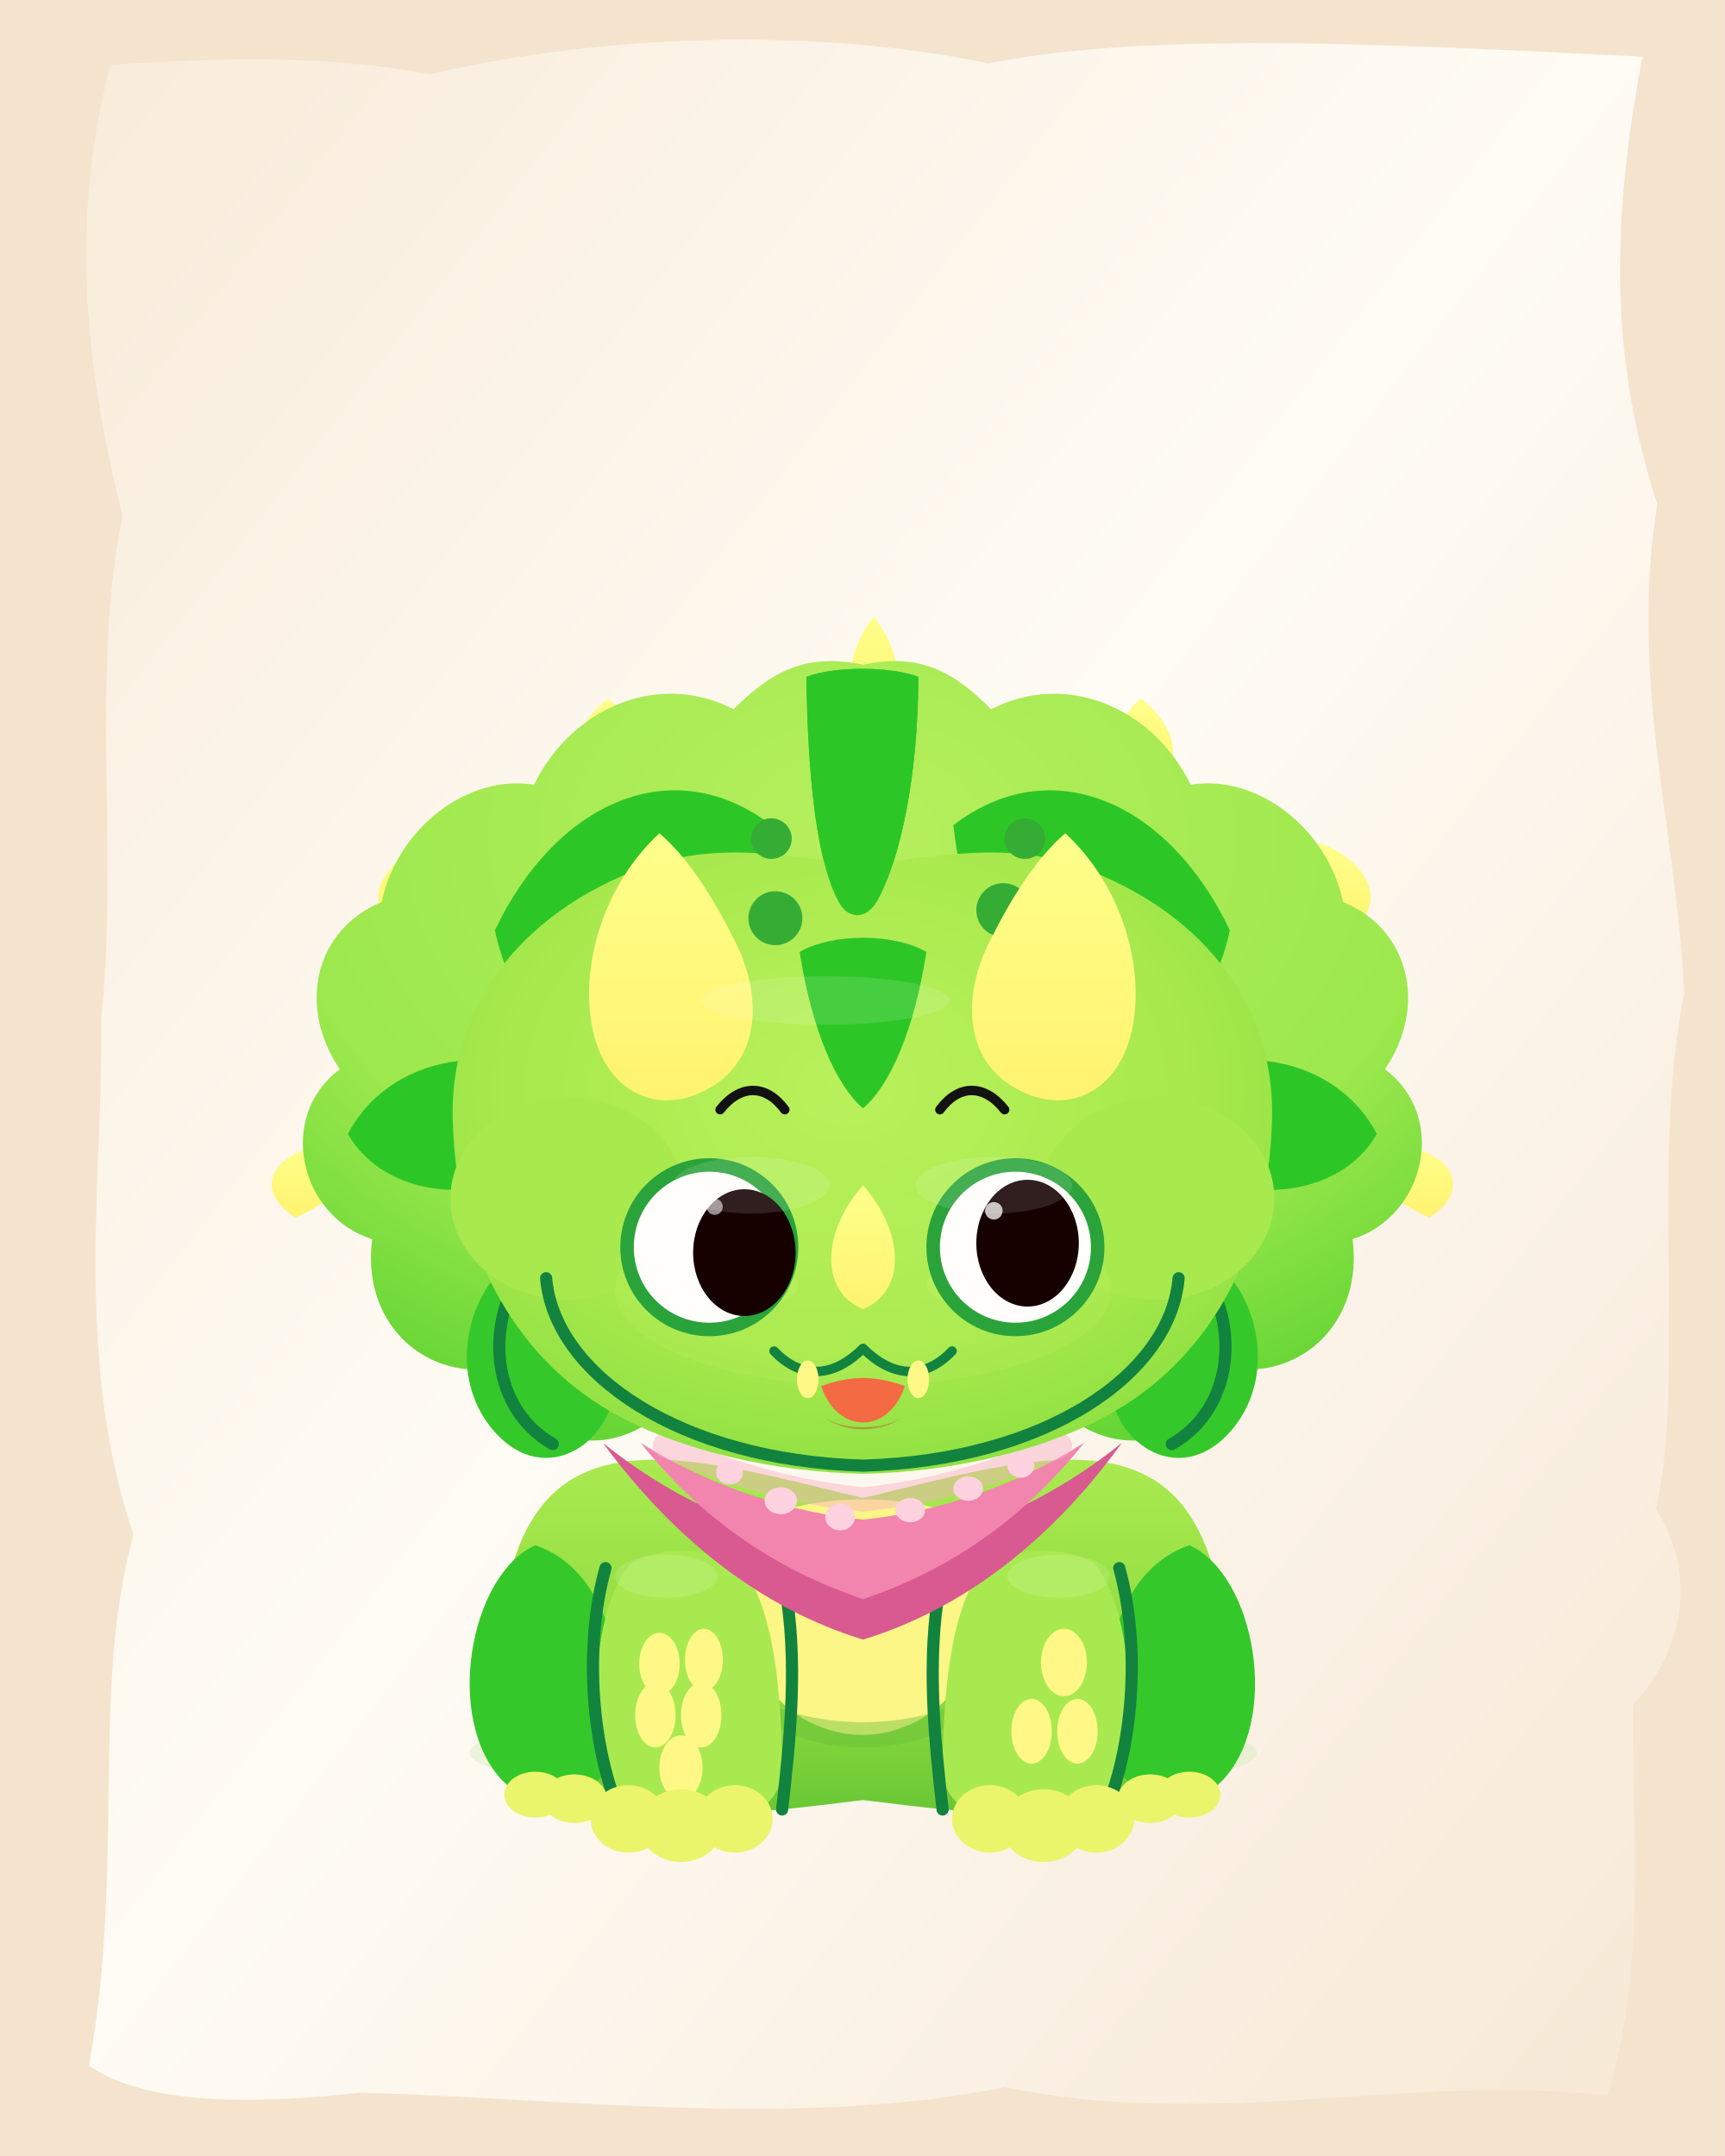
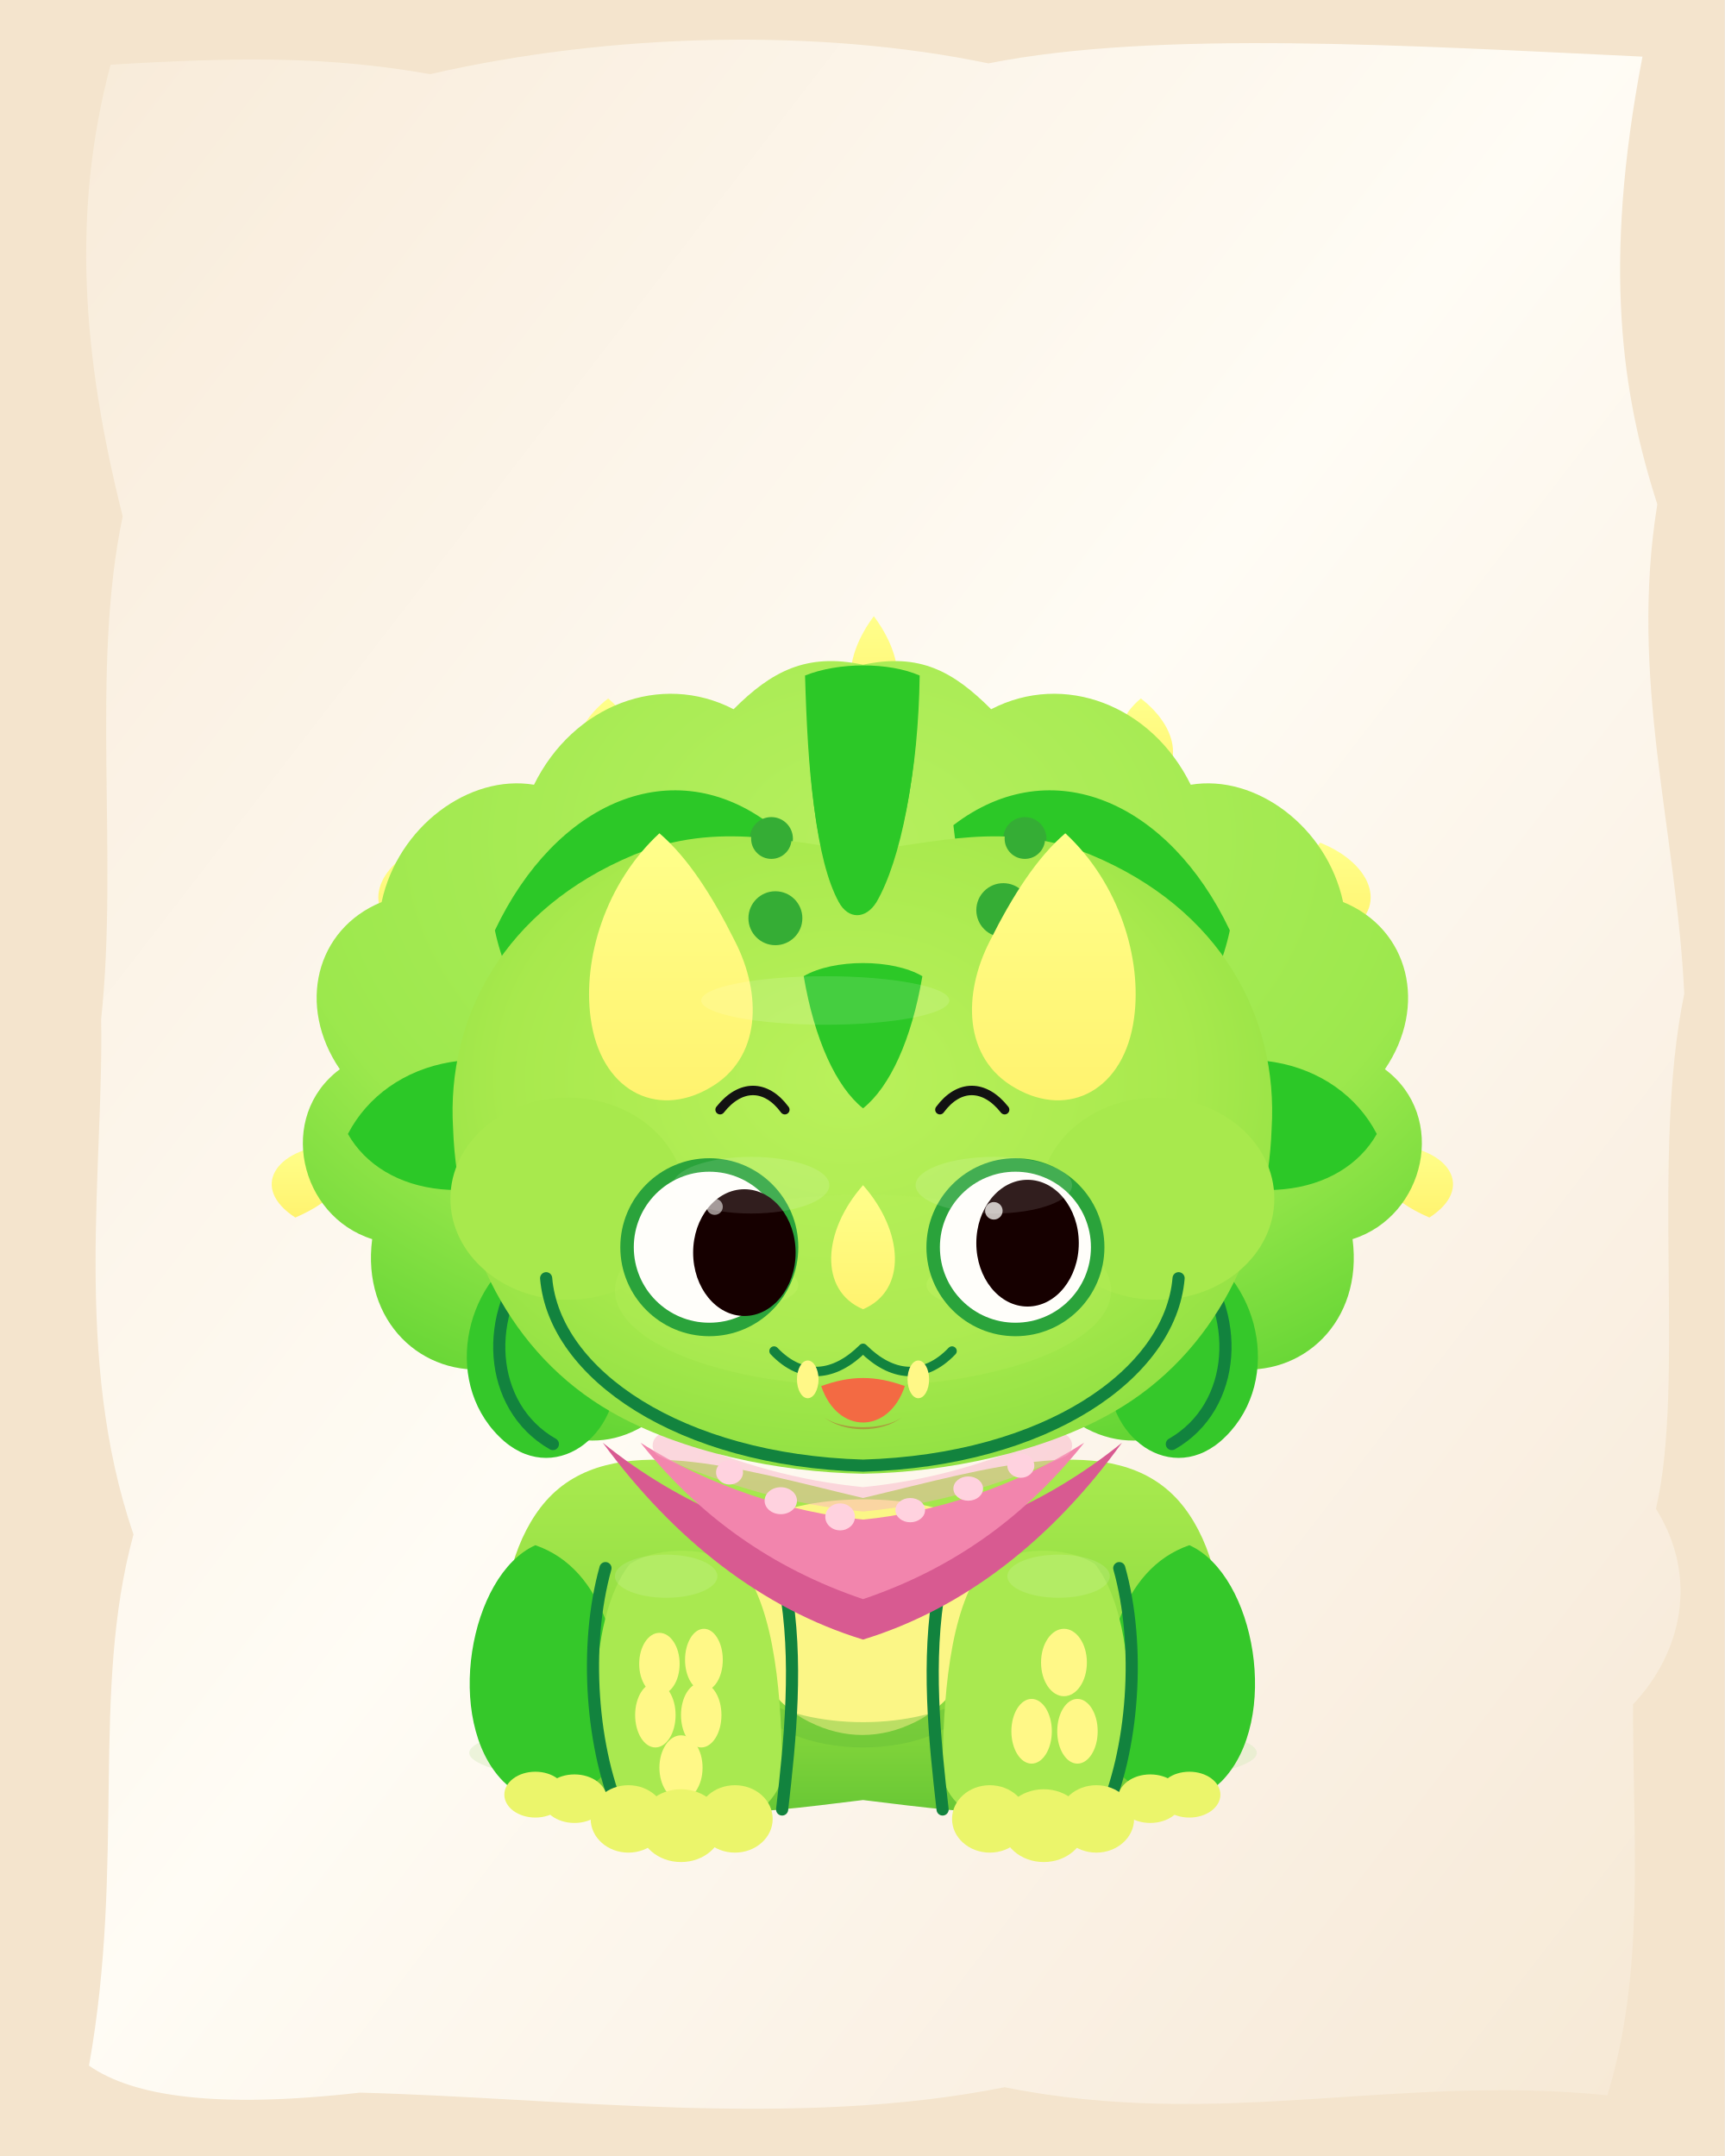
<svg xmlns="http://www.w3.org/2000/svg" width="1279" height="1599" viewBox="0 0 1279 1599" role="img" aria-labelledby="title desc">
  <defs>
    <linearGradient id="paperWarm" x1="0" y1="0" x2="1" y2="1">
      <stop offset="0" stop-color="#f8ecd9" />
      <stop offset=".48" stop-color="#fffdf6" />
      <stop offset="1" stop-color="#f6e8d4" />
    </linearGradient>
    <radialGradient id="faceGreen" cx=".48" cy=".38" r=".72">
      <stop offset="0" stop-color="#b9f15b" />
      <stop offset=".58" stop-color="#a8e94d" />
      <stop offset="1" stop-color="#86dd3e" />
    </radialGradient>
    <radialGradient id="crestGreen" cx=".5" cy=".22" r=".82">
      <stop offset="0" stop-color="#b6ef5d" />
      <stop offset=".64" stop-color="#9ce84d" />
      <stop offset="1" stop-color="#5bd230" />
    </radialGradient>
    <linearGradient id="bodyGreen" x1="0" y1="0" x2="0" y2="1">
      <stop offset="0" stop-color="#a9ea4f" />
      <stop offset=".72" stop-color="#88d83c" />
      <stop offset="1" stop-color="#68c735" />
    </linearGradient>
    <linearGradient id="hornYellow" x1="0" y1="0" x2="0" y2="1">
      <stop offset="0" stop-color="#ffff8b" />
      <stop offset="1" stop-color="#fff36f" />
    </linearGradient>
    <style>
      .deep-line {
        fill: none;
        stroke: #12833e;
        stroke-width: 9;
        stroke-linecap: round;
        stroke-linejoin: round;
      }
      .thin-deep-line {
        fill: none;
        stroke: #12833e;
        stroke-width: 7;
        stroke-linecap: round;
        stroke-linejoin: round;
      }
      .black-line {
        fill: none;
        stroke: #121212;
        stroke-width: 7;
        stroke-linecap: round;
        stroke-linejoin: round;
      }
    </style>
  </defs>
  <rect width="1279" height="1599" fill="#f4e4cd" />
  <path id="paper-panel" d="M82 48 C181 42 245 42 319 55 C454 24 608 21 733 47 C858 22 1047 34 1218 42 C1188 198 1203 293 1229 374 C1208 504 1243 614 1249 737 C1224 858 1250 1025 1228 1119 C1260 1170 1247 1226 1211 1264 C1211 1369 1220 1462 1192 1554 C1035 1538 904 1580 745 1548 C590 1579 418 1556 267 1552 C161 1564 99 1555 66 1532 C93 1381 67 1255 99 1138 C54 1007 77 865 75 756 C88 634 67 496 91 383 C61 264 53 157 82 48Z" fill="url(#paperWarm)" opacity=".97" />
  <g id="triceratops" transform="translate(0 0)">
    <ellipse cx="640" cy="1300" rx="292" ry="34" fill="#d5eabd" opacity=".44" />
    <g id="small-frill-horns" fill="url(#hornYellow)">
      <path d="M648 457 C625 488 625 519 648 538 C672 519 671 488 648 457Z" />
      <path d="M451 518 C420 542 418 575 452 590 C469 564 476 539 451 518Z" />
      <path d="M846 518 C877 542 879 575 845 590 C828 564 821 539 846 518Z" />
      <path d="M318 625 C278 641 266 676 302 693 C329 672 341 648 318 625Z" />
      <path d="M979 625 C1019 641 1031 676 995 693 C968 672 956 648 979 625Z" />
      <path d="M246 849 C204 852 185 881 219 903 C249 890 264 873 246 849Z" />
      <path d="M1033 849 C1075 852 1094 881 1060 903 C1030 890 1015 873 1033 849Z" />
    </g>
    <g id="crest">
      <path d="M640 493 C682 484 707 498 735 526 C789 498 854 523 883 582 C931 574 984 613 996 669 C1045 689 1059 746 1027 793 C1074 828 1057 902 1003 919 C1011 980 966 1022 914 1015 C887 1071 832 1084 790 1049 C743 1085 684 1094 640 1087 C596 1094 537 1085 489 1049 C448 1084 393 1071 365 1015 C313 1022 268 980 276 919 C222 902 205 828 252 793 C220 746 234 689 283 669 C295 613 348 574 396 582 C425 523 490 498 544 526 C572 498 598 484 640 493Z" fill="url(#crestGreen)" />
-       <path d="M598 502 C619 494 660 494 681 502 C681 573 668 638 650 669 C642 682 629 682 622 669 C605 638 599 573 598 502Z" fill="#2dc627" />
-       <path d="M367 690 C412 595 499 556 572 612 C562 704 518 771 442 810 C403 775 376 733 367 690Z" fill="#2dc627" />
-       <path d="M912 690 C867 595 780 556 707 612 C717 704 761 771 837 810 C876 775 903 733 912 690Z" fill="#2dc627" />
-       <path d="M258 841 C287 785 368 763 447 817 C437 868 383 887 327 882 C296 879 271 864 258 841Z" fill="#2dc627" />
-       <path d="M1021 841 C992 785 911 763 832 817 C842 868 896 887 952 882 C983 879 1008 864 1021 841Z" fill="#2dc627" />
-       <path d="M593 706 C617 692 663 692 687 706 C678 764 660 805 640 822 C620 805 602 764 593 706Z" fill="#2dc627" />
+       <path d="M597 501 C622 491 659 491 682 501 C681 572 669 631 650 666 C642 680 630 680 622 666 C604 631 599 572 597 501Z" fill="#2cc827" />
+       <path d="M367 690 C412 595 499 556 572 612 C562 704 518 771 442 810 C403 775 376 733 367 690Z" fill="#2cc827" />
+       <path d="M912 690 C867 595 780 556 707 612 C717 704 761 771 837 810 C876 775 903 733 912 690Z" fill="#2cc827" />
+       <path d="M258 841 C287 785 368 763 447 817 C437 868 383 887 327 882 C296 879 271 864 258 841Z" fill="#2cc827" />
+       <path d="M1021 841 C992 785 911 763 832 817 C842 868 896 887 952 882 C983 879 1008 864 1021 841Z" fill="#2cc827" />
+       <path d="M594 724 C616 710 664 710 686 724 C676 773 660 807 640 822 C620 807 604 773 594 724Z" fill="#2cc827" />
      <g fill="#35ad35">
-         <circle cx="572" cy="622" r="15" />
-         <circle cx="575" cy="681" r="20" />
+         <circle cx="572" cy="622" r="16" />
+         <circle cx="576" cy="682" r="21" />
        <circle cx="372" cy="759" r="17" />
        <circle cx="402" cy="787" r="17" />
-         <circle cx="760" cy="622" r="15" />
-         <circle cx="744" cy="675" r="20" />
+         <circle cx="760" cy="622" r="16" />
+         <circle cx="744" cy="676" r="21" />
        <circle cx="908" cy="759" r="17" />
        <circle cx="878" cy="787" r="17" />
      </g>
    </g>
    <g id="body-and-legs">
      <path d="M405 1113 C360 1164 361 1277 418 1317 C476 1356 551 1346 640 1335 C729 1346 803 1356 861 1317 C918 1277 919 1164 874 1113 C826 1059 733 1089 640 1111 C547 1089 453 1059 405 1113Z" fill="url(#bodyGreen)" />
      <path d="M565 1127 C601 1107 680 1107 716 1127 C749 1176 728 1253 679 1277 C653 1290 626 1290 600 1277 C551 1253 532 1176 565 1127Z" fill="#fbf686" />
      <path d="M558 1257 C601 1284 679 1284 722 1257 C707 1309 573 1309 558 1257Z" fill="#67bd38" opacity=".43" />
      <path d="M397 1146 C348 1168 329 1276 373 1321 C403 1351 456 1328 463 1286 C462 1229 449 1164 397 1146Z" fill="#35c82a" />
      <path d="M882 1146 C931 1168 950 1276 906 1321 C876 1351 823 1328 816 1286 C817 1229 830 1164 882 1146Z" fill="#35c82a" />
      <path d="M467 1160 C435 1200 433 1311 467 1345 C504 1370 571 1357 580 1318 C580 1261 575 1194 550 1162 C526 1147 489 1146 467 1160Z" fill="#a9e950" />
      <path d="M812 1160 C844 1200 846 1311 812 1345 C775 1370 708 1357 699 1318 C699 1261 704 1194 729 1162 C753 1147 790 1146 812 1160Z" fill="#a9e950" />
      <path d="M449 1163 C433 1220 438 1298 462 1350" class="deep-line" />
      <path d="M582 1176 C592 1231 586 1290 580 1342" class="deep-line" />
      <path d="M830 1163 C846 1220 841 1298 817 1350" class="deep-line" />
      <path d="M697 1176 C687 1231 693 1290 699 1342" class="deep-line" />
      <g fill="#fff887">
        <ellipse cx="489" cy="1234" rx="15" ry="23" />
        <ellipse cx="522" cy="1231" rx="14" ry="23" />
        <ellipse cx="486" cy="1272" rx="15" ry="24" />
        <ellipse cx="520" cy="1272" rx="15" ry="24" />
        <ellipse cx="505" cy="1311" rx="16" ry="24" />
        <ellipse cx="789" cy="1233" rx="17" ry="25" />
        <ellipse cx="765" cy="1284" rx="15" ry="24" />
        <ellipse cx="799" cy="1284" rx="15" ry="24" />
      </g>
      <g fill="#ebf56b">
        <ellipse cx="397" cy="1331" rx="23" ry="17" />
        <ellipse cx="426" cy="1334" rx="24" ry="18" />
        <ellipse cx="466" cy="1349" rx="28" ry="25" />
        <ellipse cx="505" cy="1354" rx="31" ry="27" />
        <ellipse cx="545" cy="1349" rx="28" ry="25" />
        <ellipse cx="734" cy="1349" rx="28" ry="25" />
        <ellipse cx="774" cy="1354" rx="31" ry="27" />
        <ellipse cx="813" cy="1349" rx="28" ry="25" />
        <ellipse cx="853" cy="1334" rx="24" ry="18" />
        <ellipse cx="882" cy="1331" rx="23" ry="17" />
      </g>
    </g>
    <g id="side-cheeks-and-frill-tips">
      <path d="M394 924 C342 952 328 1029 374 1069 C414 1103 465 1061 456 1007 C446 959 431 934 394 924Z" fill="#35c82a" />
      <path d="M885 924 C937 952 951 1029 905 1069 C865 1103 814 1061 823 1007 C833 959 848 934 885 924Z" fill="#35c82a" />
      <path d="M397 930 C358 973 361 1043 410 1071" class="deep-line" />
      <path d="M882 930 C921 973 918 1043 869 1071" class="deep-line" />
    </g>
    <g id="scarf">
      <path d="M447 1070 C505 1117 574 1145 640 1150 C706 1145 774 1117 832 1070 C780 1142 715 1193 640 1216 C565 1193 500 1142 447 1070Z" fill="#d85a91" />
      <path d="M475 1070 C527 1103 588 1122 640 1127 C692 1122 752 1103 804 1070 C761 1124 708 1163 640 1186 C572 1163 518 1124 475 1070Z" fill="#f285ad" />
      <path d="M493 1072 C546 1095 590 1107 640 1112 C690 1107 733 1095 786 1072" fill="none" stroke="#f8acc4" stroke-width="18" stroke-linecap="round" opacity=".45" />
      <g fill="#ffd2df">
        <ellipse cx="541" cy="1092" rx="10" ry="9" />
        <ellipse cx="579" cy="1113" rx="12" ry="10" />
        <ellipse cx="623" cy="1125" rx="11" ry="10" />
        <ellipse cx="675" cy="1120" rx="11" ry="9" />
        <ellipse cx="718" cy="1104" rx="11" ry="9" />
        <ellipse cx="757" cy="1087" rx="10" ry="9" />
      </g>
    </g>
    <g id="head">
-       <path d="M336 837 C331 758 375 684 470 646 C533 621 588 637 640 641 C692 637 746 621 809 646 C904 684 948 758 943 837 C940 922 901 1004 826 1047 C774 1077 702 1092 640 1093 C578 1092 505 1077 453 1047 C378 1004 339 922 336 837Z" fill="url(#faceGreen)" />
+       <path d="M336 837 C331 754 374 674 470 634 C533 608 588 626 640 631 C692 626 746 608 809 634 C905 674 948 754 943 837 C940 922 901 1004 826 1047 C774 1077 702 1092 640 1093 C578 1092 505 1077 453 1047 C378 1004 339 922 336 837Z" fill="url(#faceGreen)" />
      <ellipse cx="421" cy="889" rx="87" ry="75" fill="#a8e94d" />
      <ellipse cx="858" cy="889" rx="87" ry="75" fill="#a8e94d" />
      <ellipse cx="640" cy="957" rx="184" ry="71" fill="#b8f05b" opacity=".26" />
      <path d="M405 948 C411 1019 504 1083 640 1087 C776 1083 868 1019 874 948" class="deep-line" />
      <ellipse cx="530" cy="953" rx="62" ry="20" fill="#c4f566" opacity=".31" />
      <ellipse cx="749" cy="953" rx="62" ry="20" fill="#c4f566" opacity=".31" />
    </g>
    <g id="head-markings">
-       <path d="M598 502 C619 494 660 494 681 502 C681 573 668 638 650 669 C642 682 629 682 622 669 C605 638 599 573 598 502Z" fill="#2dc627" />
-       <path d="M593 706 C617 692 663 692 687 706 C678 764 660 805 640 822 C620 805 602 764 593 706Z" fill="#2dc627" />
+       <path d="M598 502 C619 494 660 494 681 502 C681 573 668 638 650 669 C642 682 629 682 622 669 C605 638 599 573 598 502Z" fill="#2cc827" />
+       <path d="M596 724 C618 711 662 711 684 724 C676 771 660 806 640 822 C620 806 604 771 596 724Z" fill="#2cc827" />
      <g fill="#35ad35">
        <circle cx="572" cy="622" r="15" />
        <circle cx="575" cy="681" r="20" />
        <circle cx="760" cy="622" r="15" />
        <circle cx="744" cy="675" r="20" />
      </g>
    </g>
    <g id="large-face-horns" fill="url(#hornYellow)">
      <path d="M489 618 C449 655 432 711 438 755 C445 808 486 830 526 807 C565 785 565 737 545 698 C528 664 510 636 489 618Z" />
      <path d="M790 618 C830 655 847 711 841 755 C834 808 793 830 753 807 C714 785 714 737 734 698 C751 664 769 636 790 618Z" />
      <path d="M640 879 C610 913 607 957 640 971 C673 957 670 913 640 879Z" />
    </g>
    <g id="eyes">
      <circle cx="526" cy="925" r="66" fill="#2aa33b" />
      <circle cx="753" cy="925" r="66" fill="#2aa33b" />
      <circle cx="526" cy="925" r="56" fill="#fffefa" />
      <circle cx="753" cy="925" r="56" fill="#fffefa" />
      <ellipse cx="552" cy="929" rx="38" ry="47" fill="#160000" />
      <ellipse cx="762" cy="922" rx="38" ry="47" fill="#160000" />
      <circle cx="737" cy="898" r="6.5" fill="#fffefa" opacity=".75" />
      <circle cx="530" cy="895" r="6" fill="#fffefa" opacity=".56" />
    </g>
    <g id="face-details">
      <path d="M534 823 C549 804 568 804 582 823" class="black-line" />
      <path d="M745 823 C730 804 711 804 697 823" class="black-line" />
      <path d="M574 1002 C595 1024 619 1021 640 1000 C661 1021 685 1024 706 1002" class="thin-deep-line" />
      <ellipse cx="599" cy="1023" rx="8" ry="14" fill="#fff887" />
      <ellipse cx="681" cy="1023" rx="8" ry="14" fill="#fff887" />
      <path d="M609 1028 C621 1064 659 1064 671 1028 C649 1020 631 1020 609 1028Z" fill="#f36a43" />
      <path d="M611 1051 C626 1063 654 1063 669 1051 C656 1061 624 1061 611 1051Z" fill="#bf4733" opacity=".45" />
    </g>
    <g id="soft-gloss" fill="#fff" opacity=".12">
      <ellipse cx="612" cy="742" rx="92" ry="18" />
      <ellipse cx="557" cy="879" rx="58" ry="21" />
      <ellipse cx="737" cy="879" rx="58" ry="21" />
      <ellipse cx="494" cy="1169" rx="38" ry="16" />
      <ellipse cx="785" cy="1169" rx="38" ry="16" />
    </g>
  </g>
</svg>
